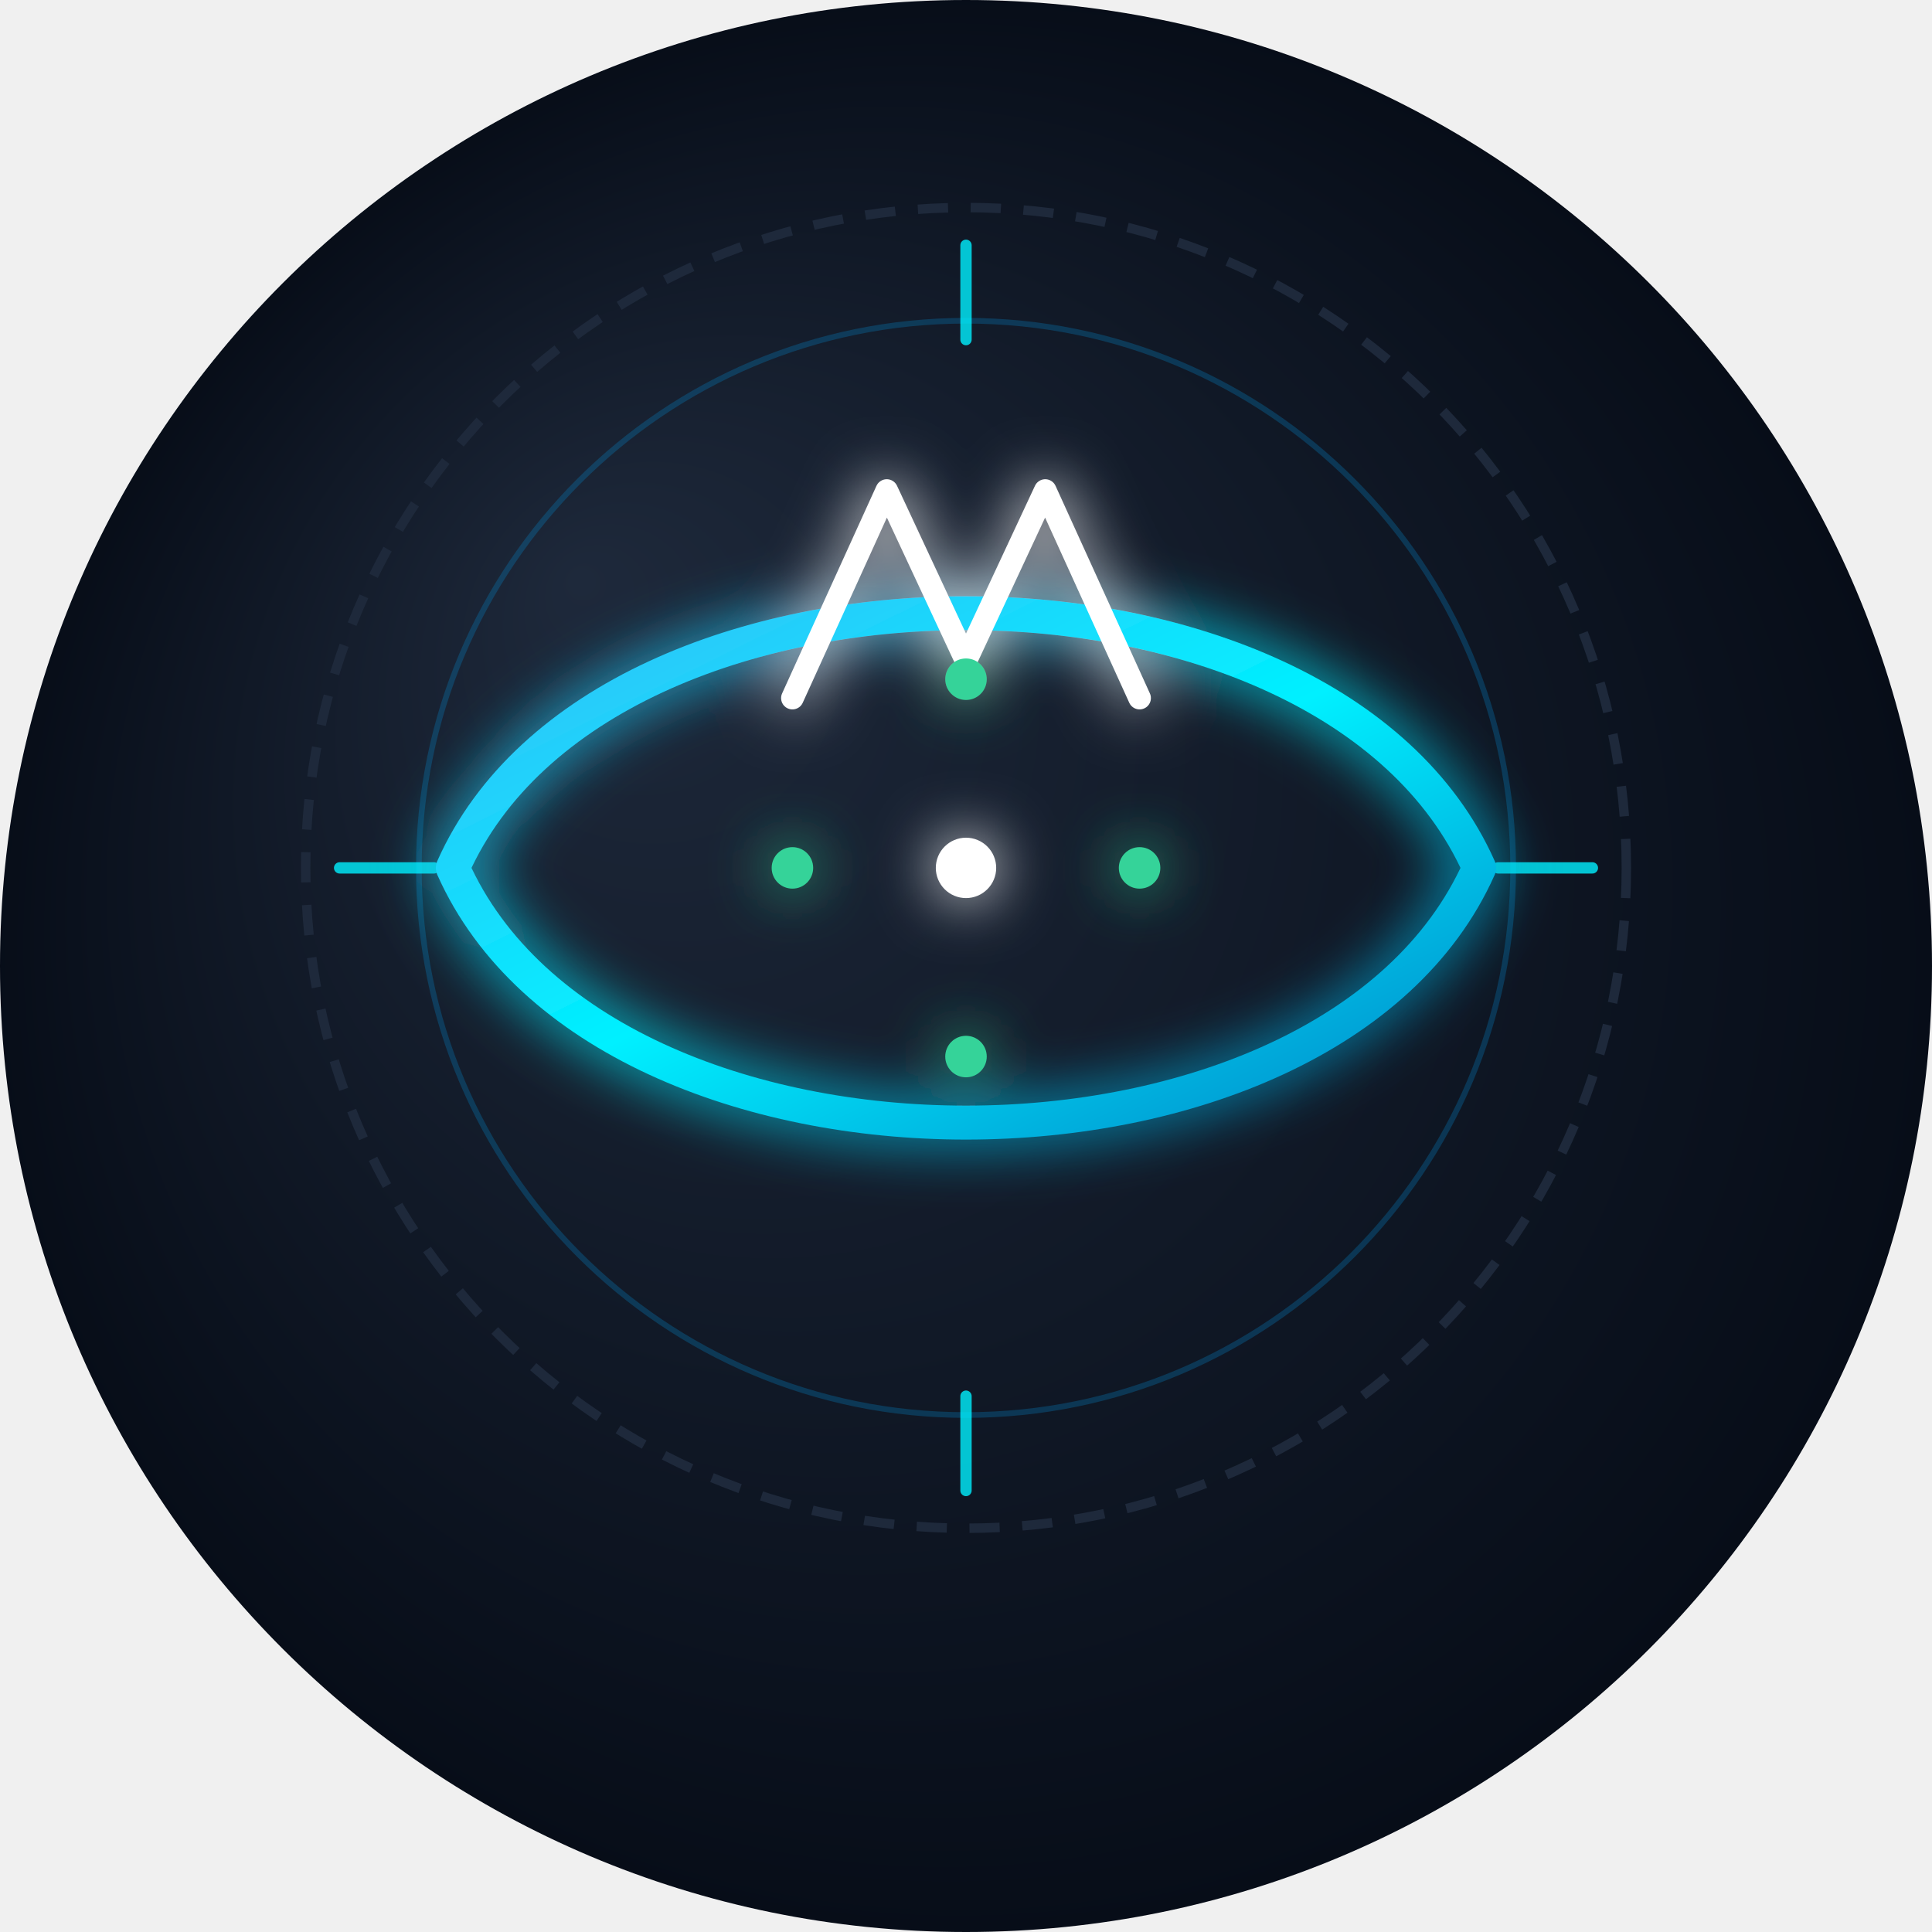
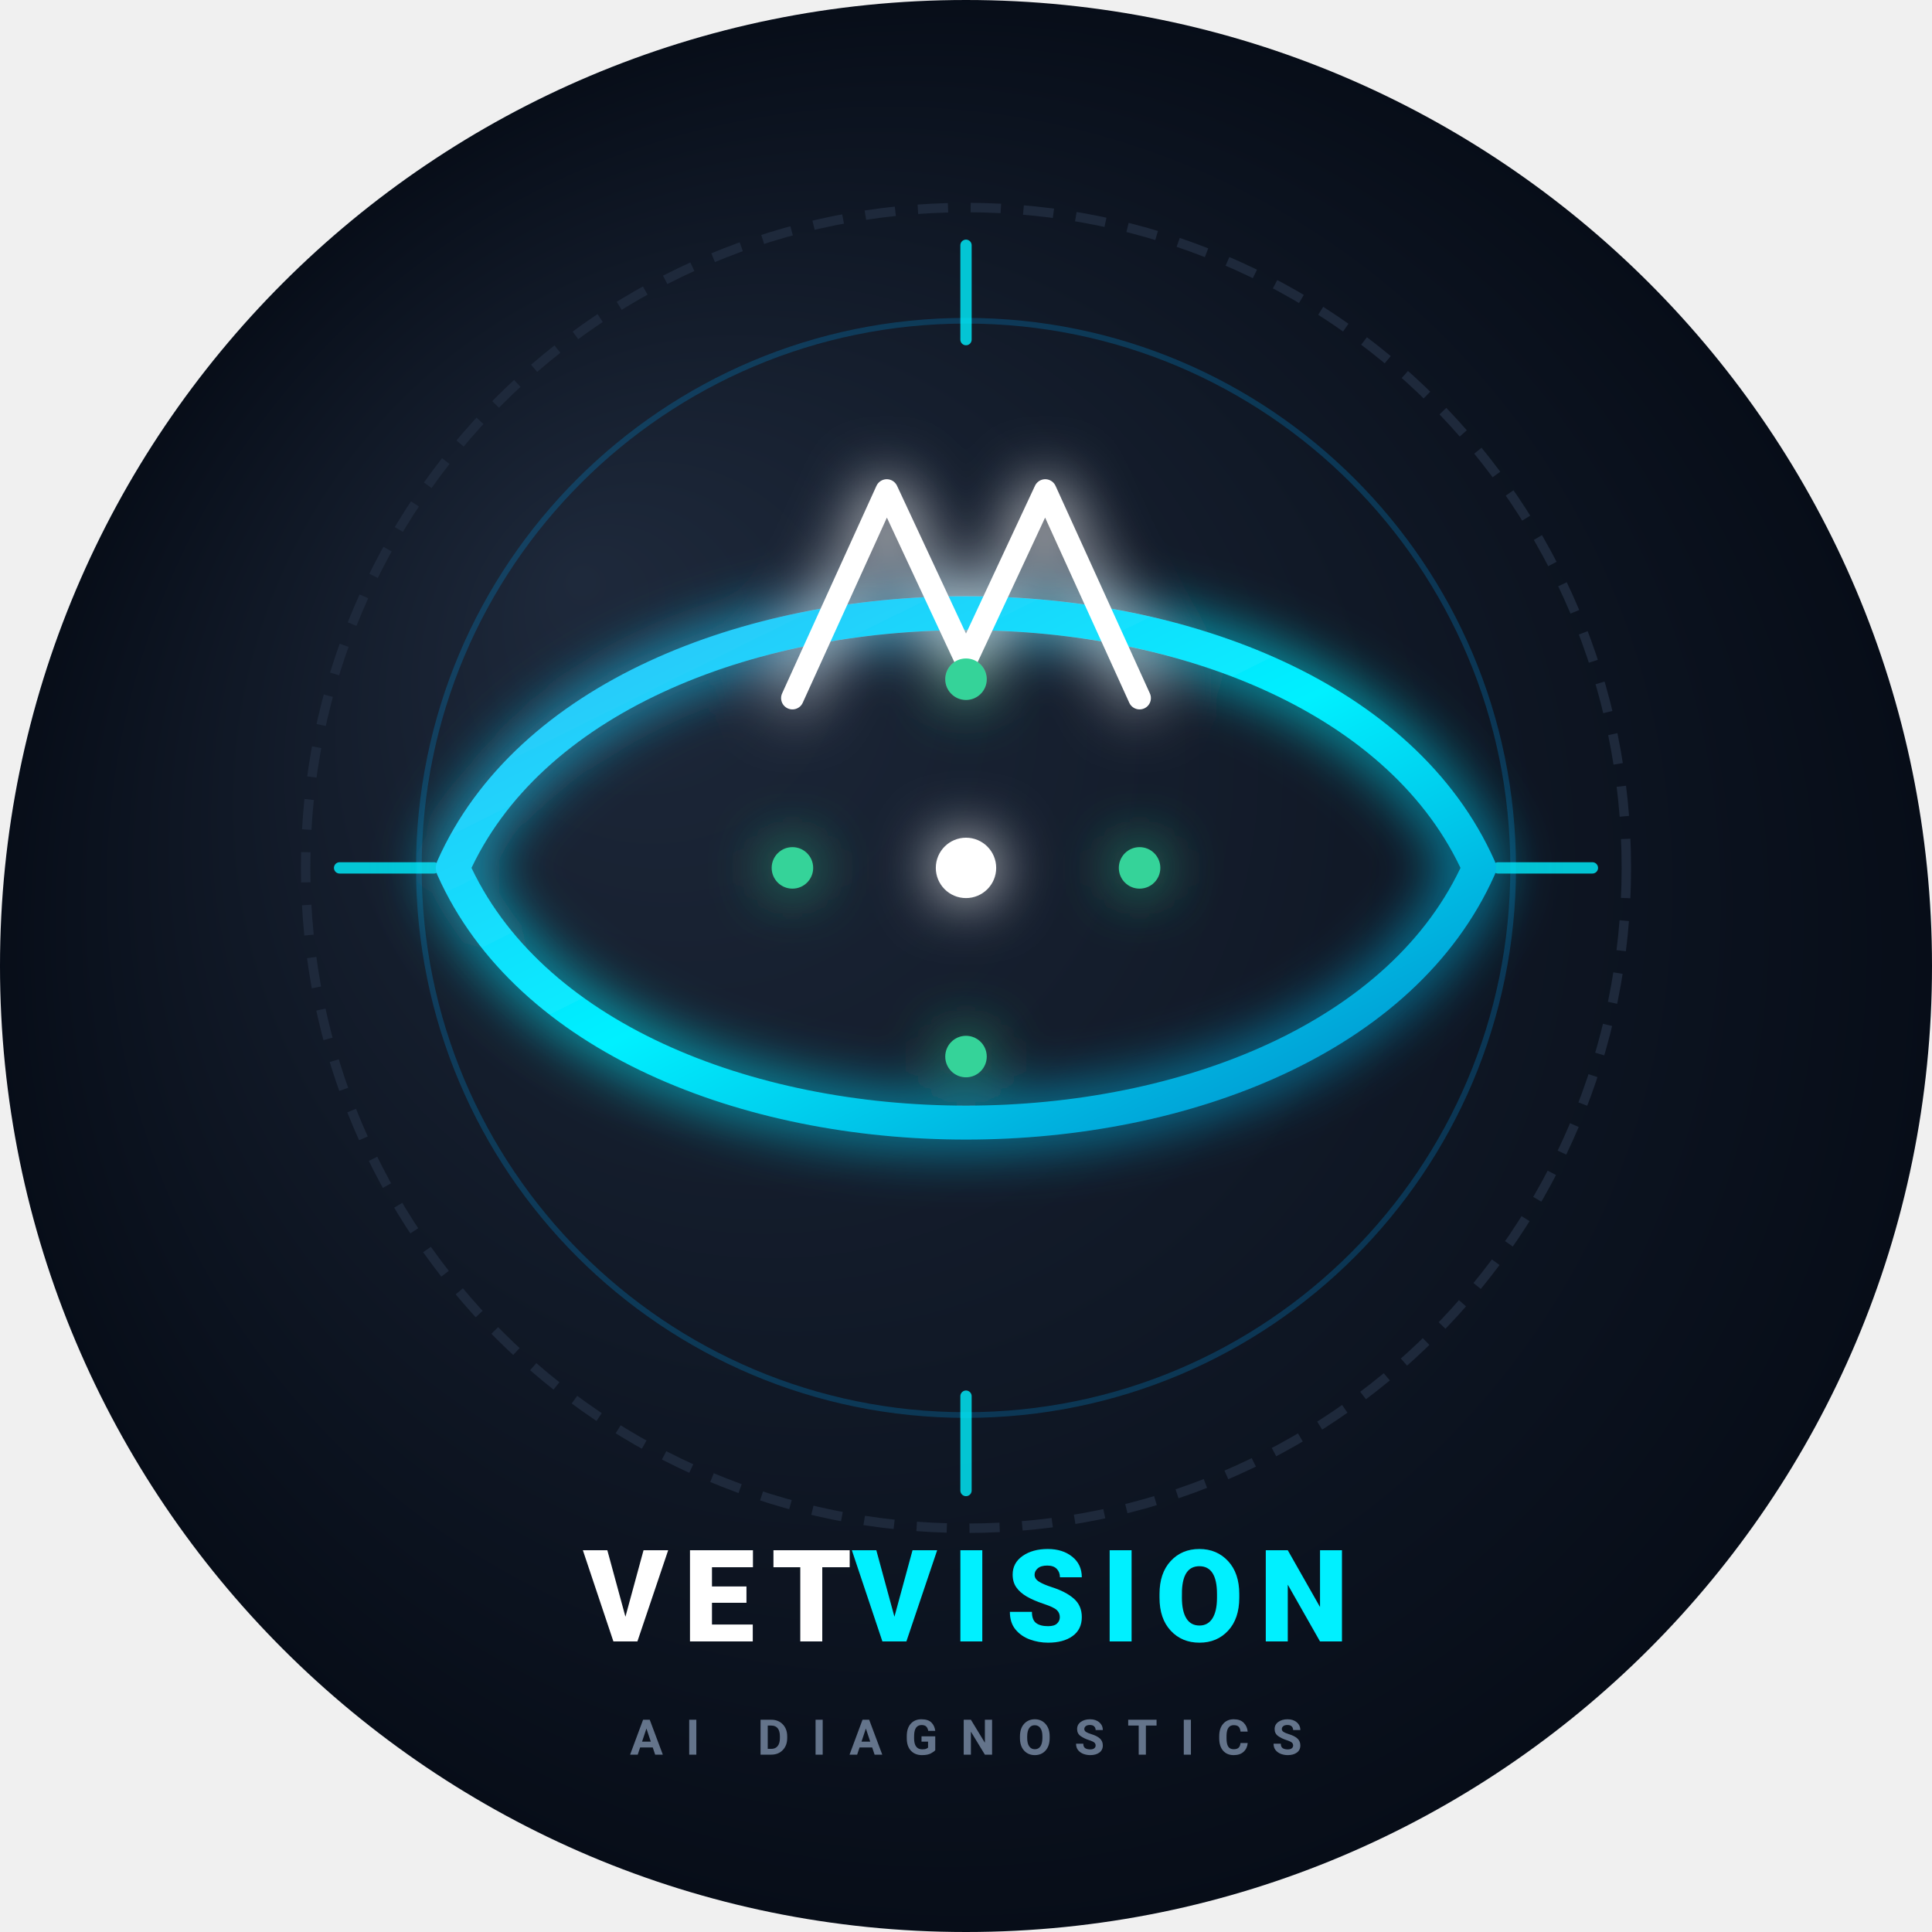
- <svg xmlns="http://www.w3.org/2000/svg" viewBox="0 0 512 512">
+ <svg xmlns="http://www.w3.org/2000/svg" viewBox="0 0 512 512" width="100%" height="100%">
  <defs>
    <radialGradient id="bgGrad" cx="50%" cy="50%" r="50%" fx="30%" fy="30%">
      <stop offset="0%" stop-color="#1E293B" />
      <stop offset="100%" stop-color="#070D18" />
    </radialGradient>
    <linearGradient id="cyanGlow" x1="0%" y1="0%" x2="100%" y2="100%">
      <stop offset="0%" stop-color="#38BDF8" />
      <stop offset="50%" stop-color="#00F0FF" />
      <stop offset="100%" stop-color="#0284C7" />
    </linearGradient>
    <linearGradient id="accentGrad" x1="0%" y1="0%" x2="100%" y2="100%">
      <stop offset="0%" stop-color="#34D399" />
      <stop offset="100%" stop-color="#059669" />
    </linearGradient>
    <filter id="glow" x="-20%" y="-20%" width="140%" height="140%">
      <feGaussianBlur stdDeviation="8" result="blur" />
      <feMerge>
        <feMergeNode in="blur" />
        <feMergeNode in="SourceGraphic" />
      </feMerge>
    </filter>
  </defs>
  <circle cx="256" cy="256" r="256" fill="url(#bgGrad)" />
  <circle cx="256" cy="230" r="175" fill="none" stroke="#1E293B" stroke-width="2.5" stroke-dasharray="8 6" />
  <circle cx="256" cy="230" r="145" fill="none" stroke="#0284C7" stroke-width="1.5" opacity="0.3" />
  <line x1="256" y1="65" x2="256" y2="90" stroke="#00F0FF" stroke-width="3" stroke-linecap="round" opacity="0.8" />
  <line x1="256" y1="370" x2="256" y2="395" stroke="#00F0FF" stroke-width="3" stroke-linecap="round" opacity="0.8" />
  <line x1="90" y1="230" x2="115" y2="230" stroke="#00F0FF" stroke-width="3" stroke-linecap="round" opacity="0.8" />
  <line x1="397" y1="230" x2="422" y2="230" stroke="#00F0FF" stroke-width="3" stroke-linecap="round" opacity="0.8" />
  <g filter="url(#glow)">
    <path d="M120 230 C 160 140, 352 140, 392 230 C 352 320, 160 320, 120 230 Z" fill="none" stroke="url(#cyanGlow)" stroke-width="9" stroke-linejoin="round" />
    <path d="M 210 185 L 235 130 L 256 175" fill="none" stroke="#FFFFFF" stroke-width="6" stroke-linecap="round" stroke-linejoin="round" />
    <path d="M 256 175 L 277 130 L 302 185" fill="none" stroke="#FFFFFF" stroke-width="6" stroke-linecap="round" stroke-linejoin="round" />
    <line x1="256" y1="180" x2="256" y2="280" stroke="url(#accentGrad)" stroke-width="4" stroke-linecap="round" />
    <line x1="210" y1="230" x2="302" y2="230" stroke="url(#accentGrad)" stroke-width="4" stroke-linecap="round" />
    <circle cx="256" cy="180" r="5.5" fill="#34D399" />
    <circle cx="256" cy="280" r="5.5" fill="#34D399" />
    <circle cx="210" cy="230" r="5.5" fill="#34D399" />
    <circle cx="302" cy="230" r="5.5" fill="#34D399" />
    <circle cx="256" cy="230" r="8" fill="#FFFFFF" />
  </g>
+   <text x="256" y="435" text-anchor="middle" font-family="-apple-system, BlinkMacSystemFont, 'Segoe UI', Roboto, sans-serif" font-weight="900" font-size="34" letter-spacing="4" fill="#FFFFFF">
+     VET<tspan fill="#00F0FF">VISION</tspan>
+   </text>
+   <text x="256" y="465" text-anchor="middle" font-family="-apple-system, BlinkMacSystemFont, 'Segoe UI', Roboto, sans-serif" font-weight="600" font-size="13" letter-spacing="6" fill="#64748B">
+     AI DIAGNOSTICS
+   </text>
</svg>
